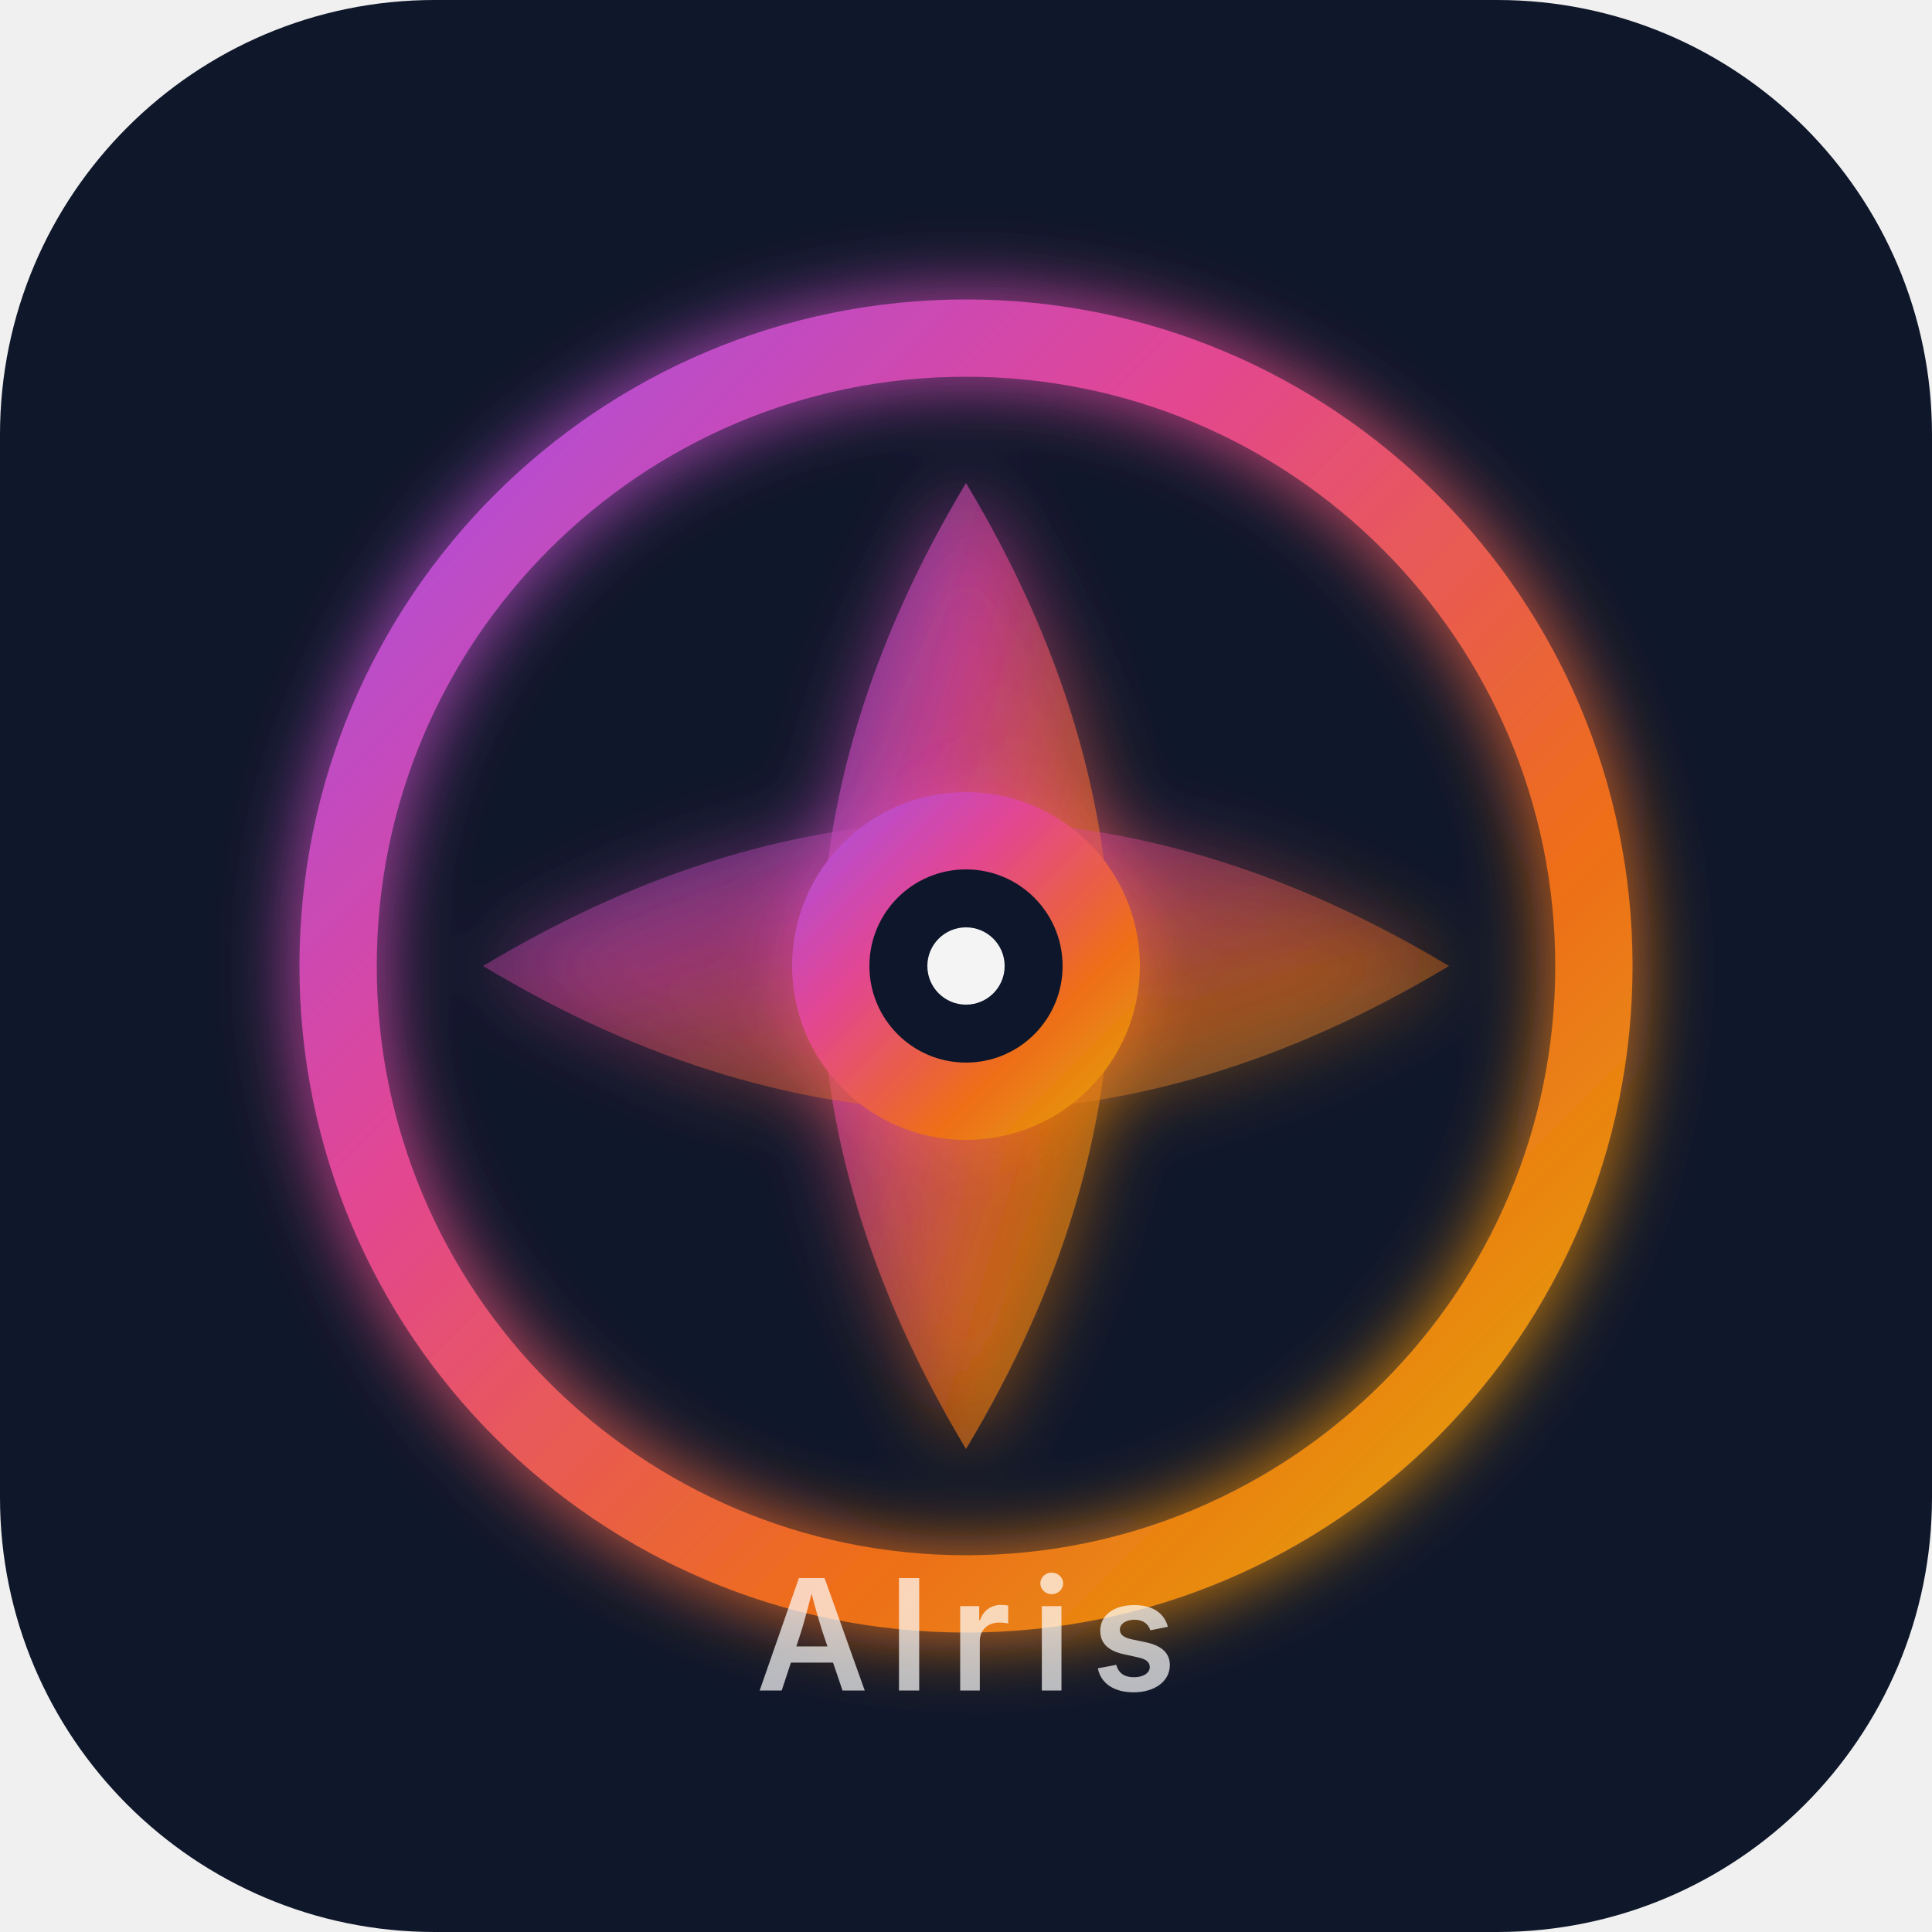
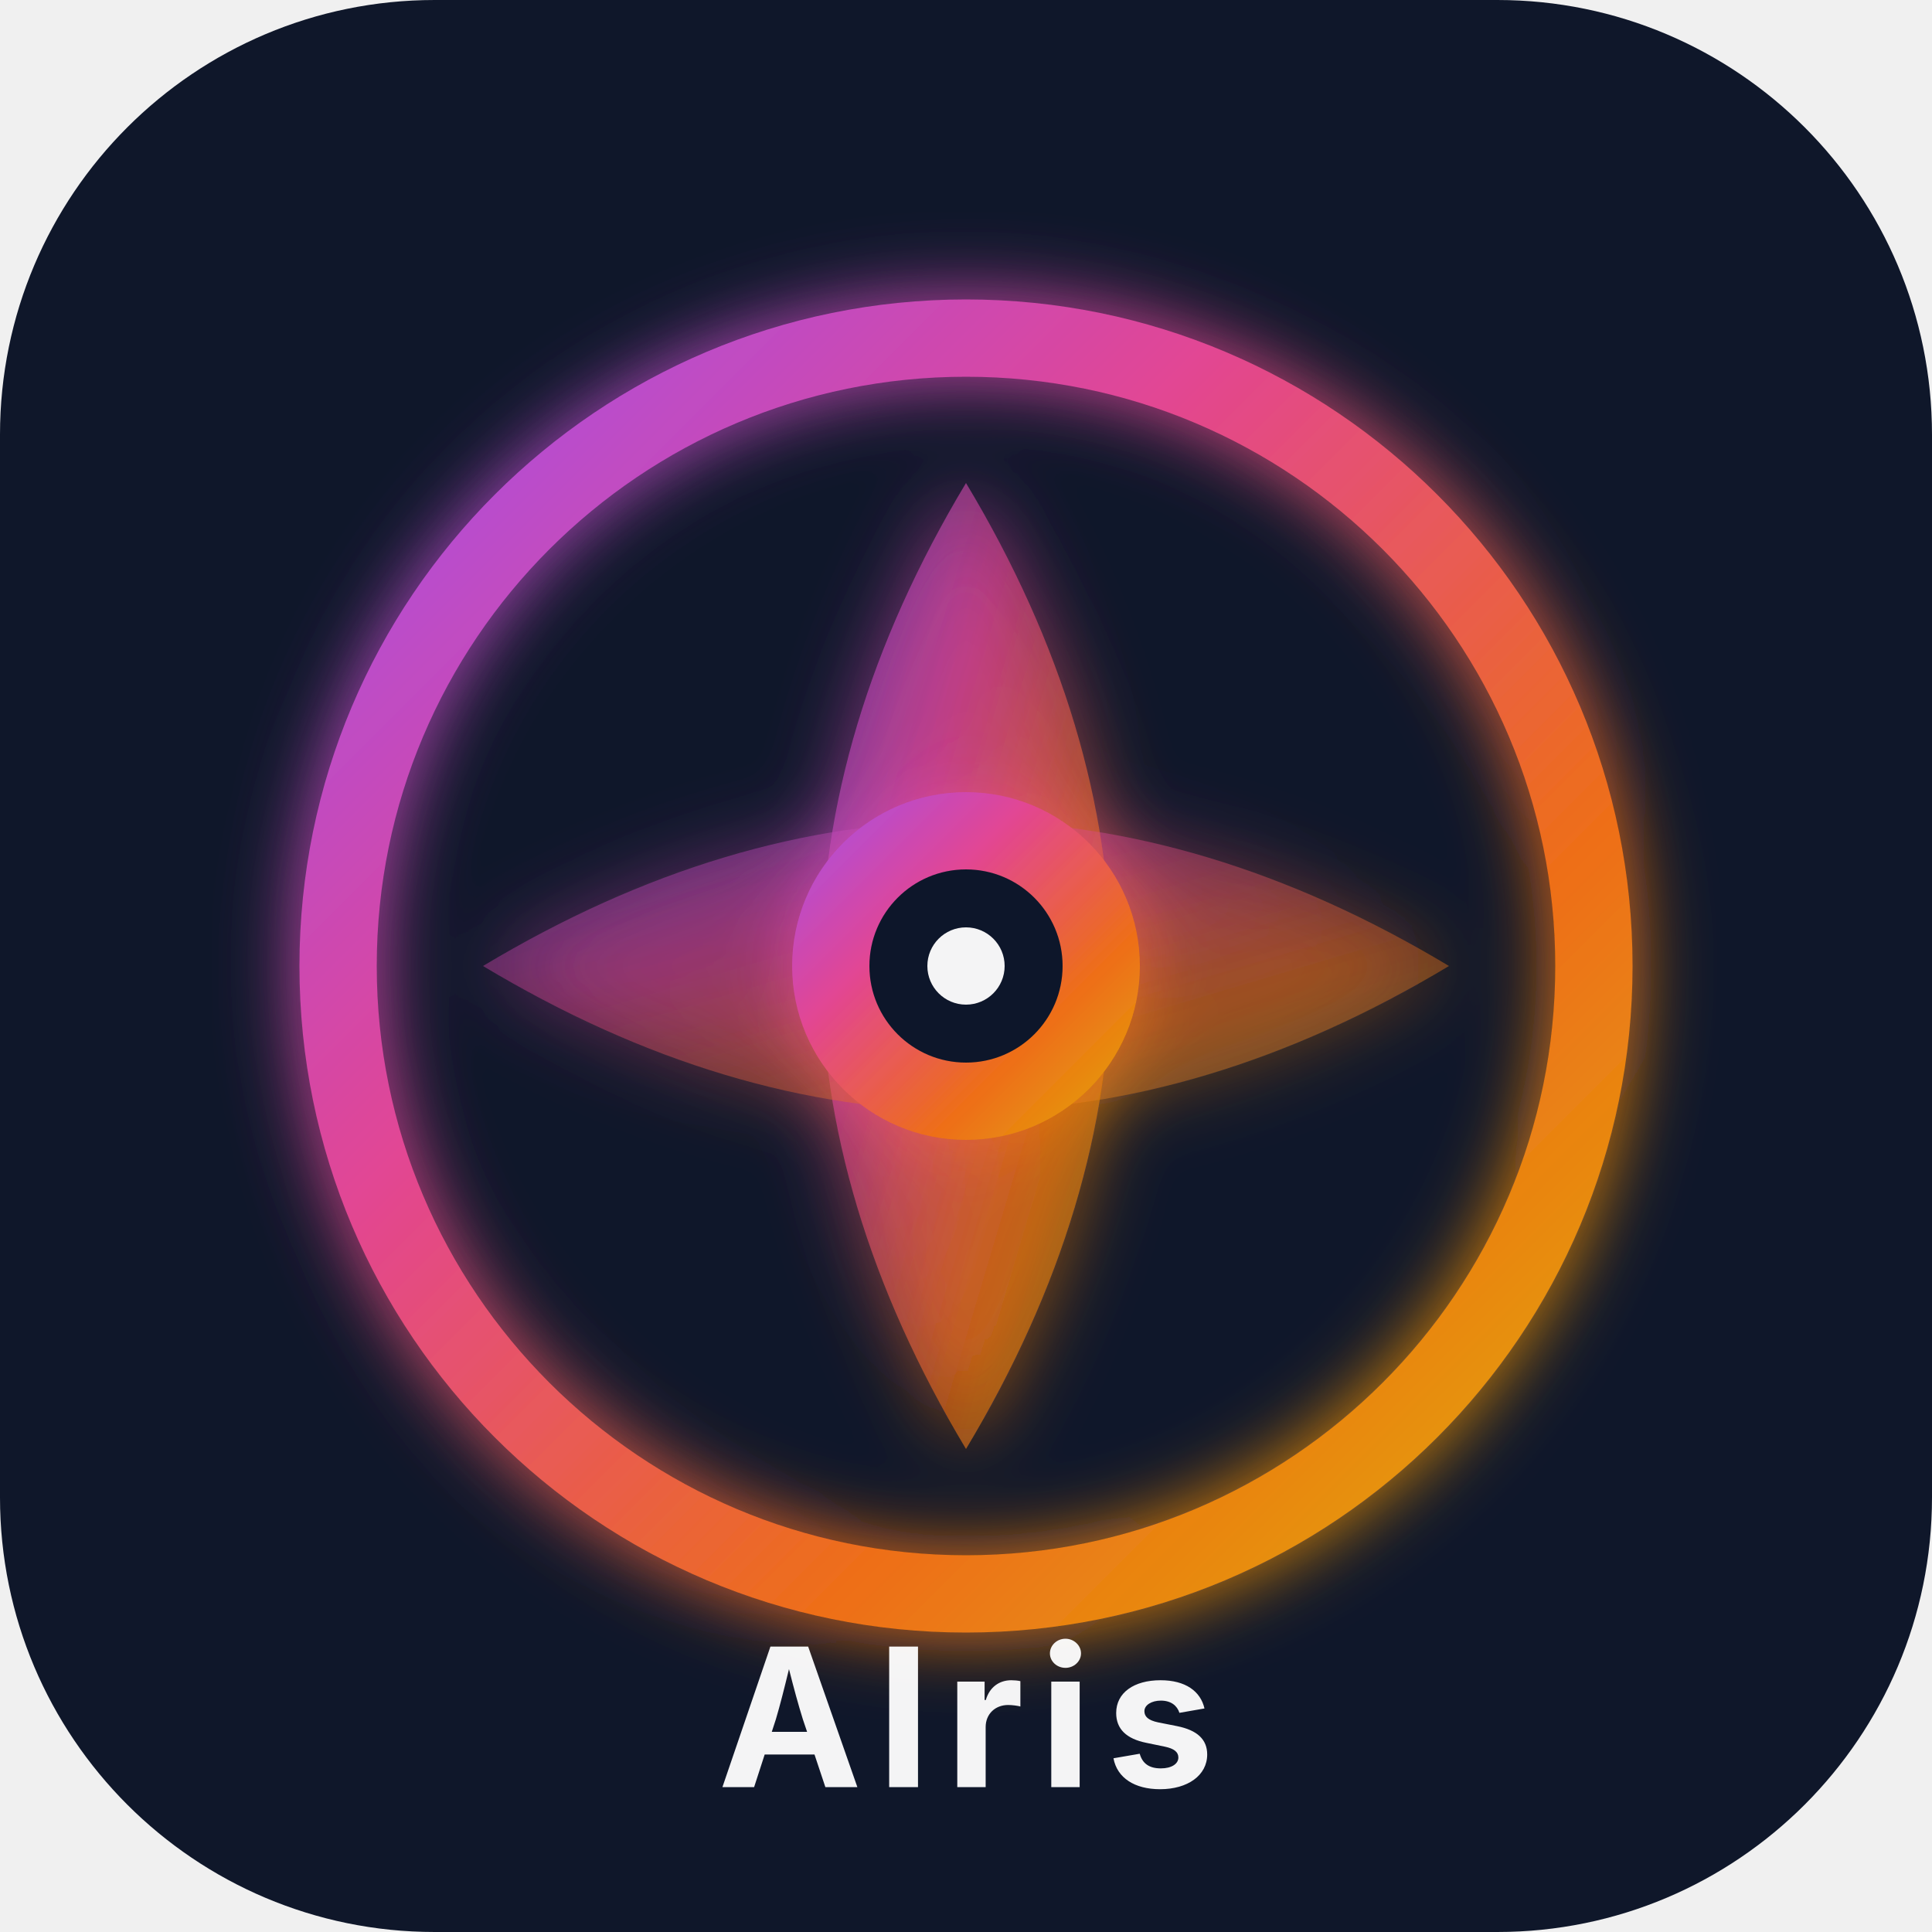
<svg xmlns="http://www.w3.org/2000/svg" viewBox="0 0 200 200">
  <defs>
    <linearGradient id="mainGrad" x1="0%" y1="0%" x2="100%" y2="100%">
      <stop offset="0%" style="stop-color:#a855f7" />
      <stop offset="35%" style="stop-color:#ec4899" />
      <stop offset="70%" style="stop-color:#f97316" />
      <stop offset="100%" style="stop-color:#eab308" />
    </linearGradient>
    <filter id="glow">
      <feGaussianBlur stdDeviation="4" result="coloredBlur" />
      <feMerge>
        <feMergeNode in="coloredBlur" />
        <feMergeNode in="SourceGraphic" />
      </feMerge>
    </filter>
  </defs>
  <rect width="200" height="200" rx="45" fill="#0f172a" />
  <g filter="url(#glow)" opacity="0.95">
    <circle cx="100" cy="100" r="65" fill="none" stroke="url(#mainGrad)" stroke-width="8" />
    <path d="M 100 50 Q 130 100 100 150 Q 70 100 100 50" fill="url(#mainGrad)" opacity="0.6" />
    <path d="M 150 100 Q 100 130 50 100 Q 100 70 150 100" fill="url(#mainGrad)" opacity="0.4" />
    <circle cx="100" cy="100" r="18" fill="url(#mainGrad)" />
    <circle cx="100" cy="100" r="10" fill="#0f172a" />
    <circle cx="100" cy="100" r="4" fill="#ffffff" />
  </g>
-   <text x="100" y="175" font-family="system-ui, -apple-system, sans-serif" font-size="16" font-weight="600" fill="#ffffff" fill-opacity="0.7" text-anchor="middle" letter-spacing="2">AIris</text>
+   <text x="100" y="185" font-family="system-ui, -apple-system, sans-serif" font-size="20" font-weight="700" fill="#ffffff" fill-opacity="0.95" text-anchor="middle" letter-spacing="1.5">AIris</text>
</svg>
